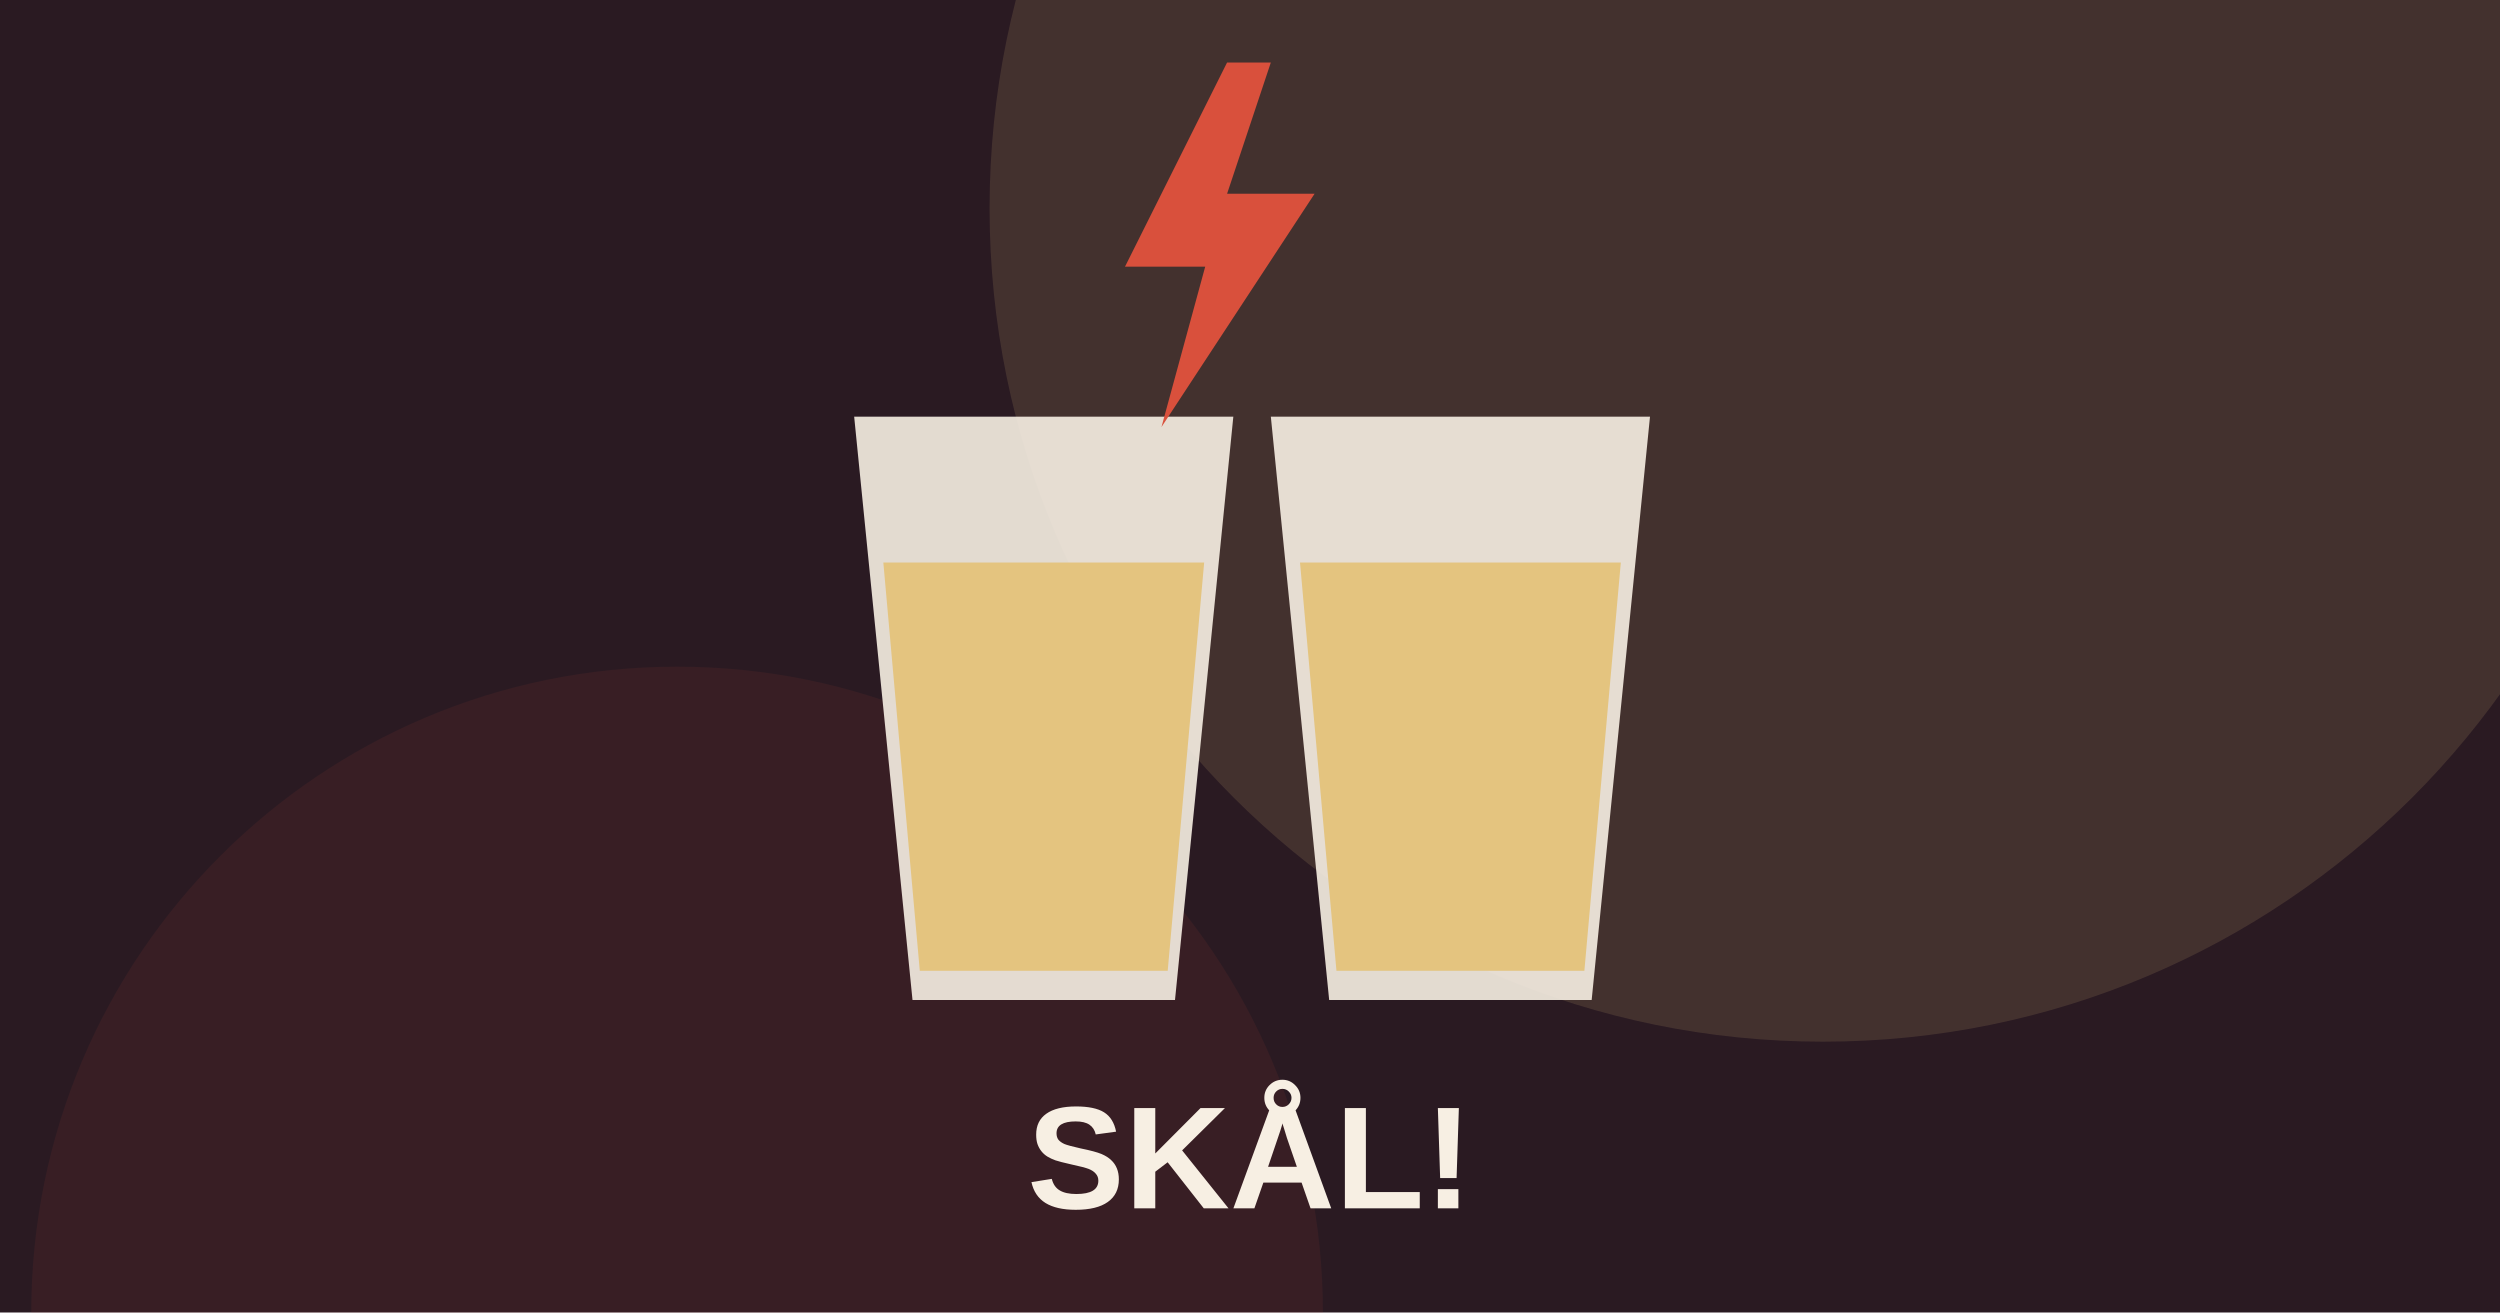
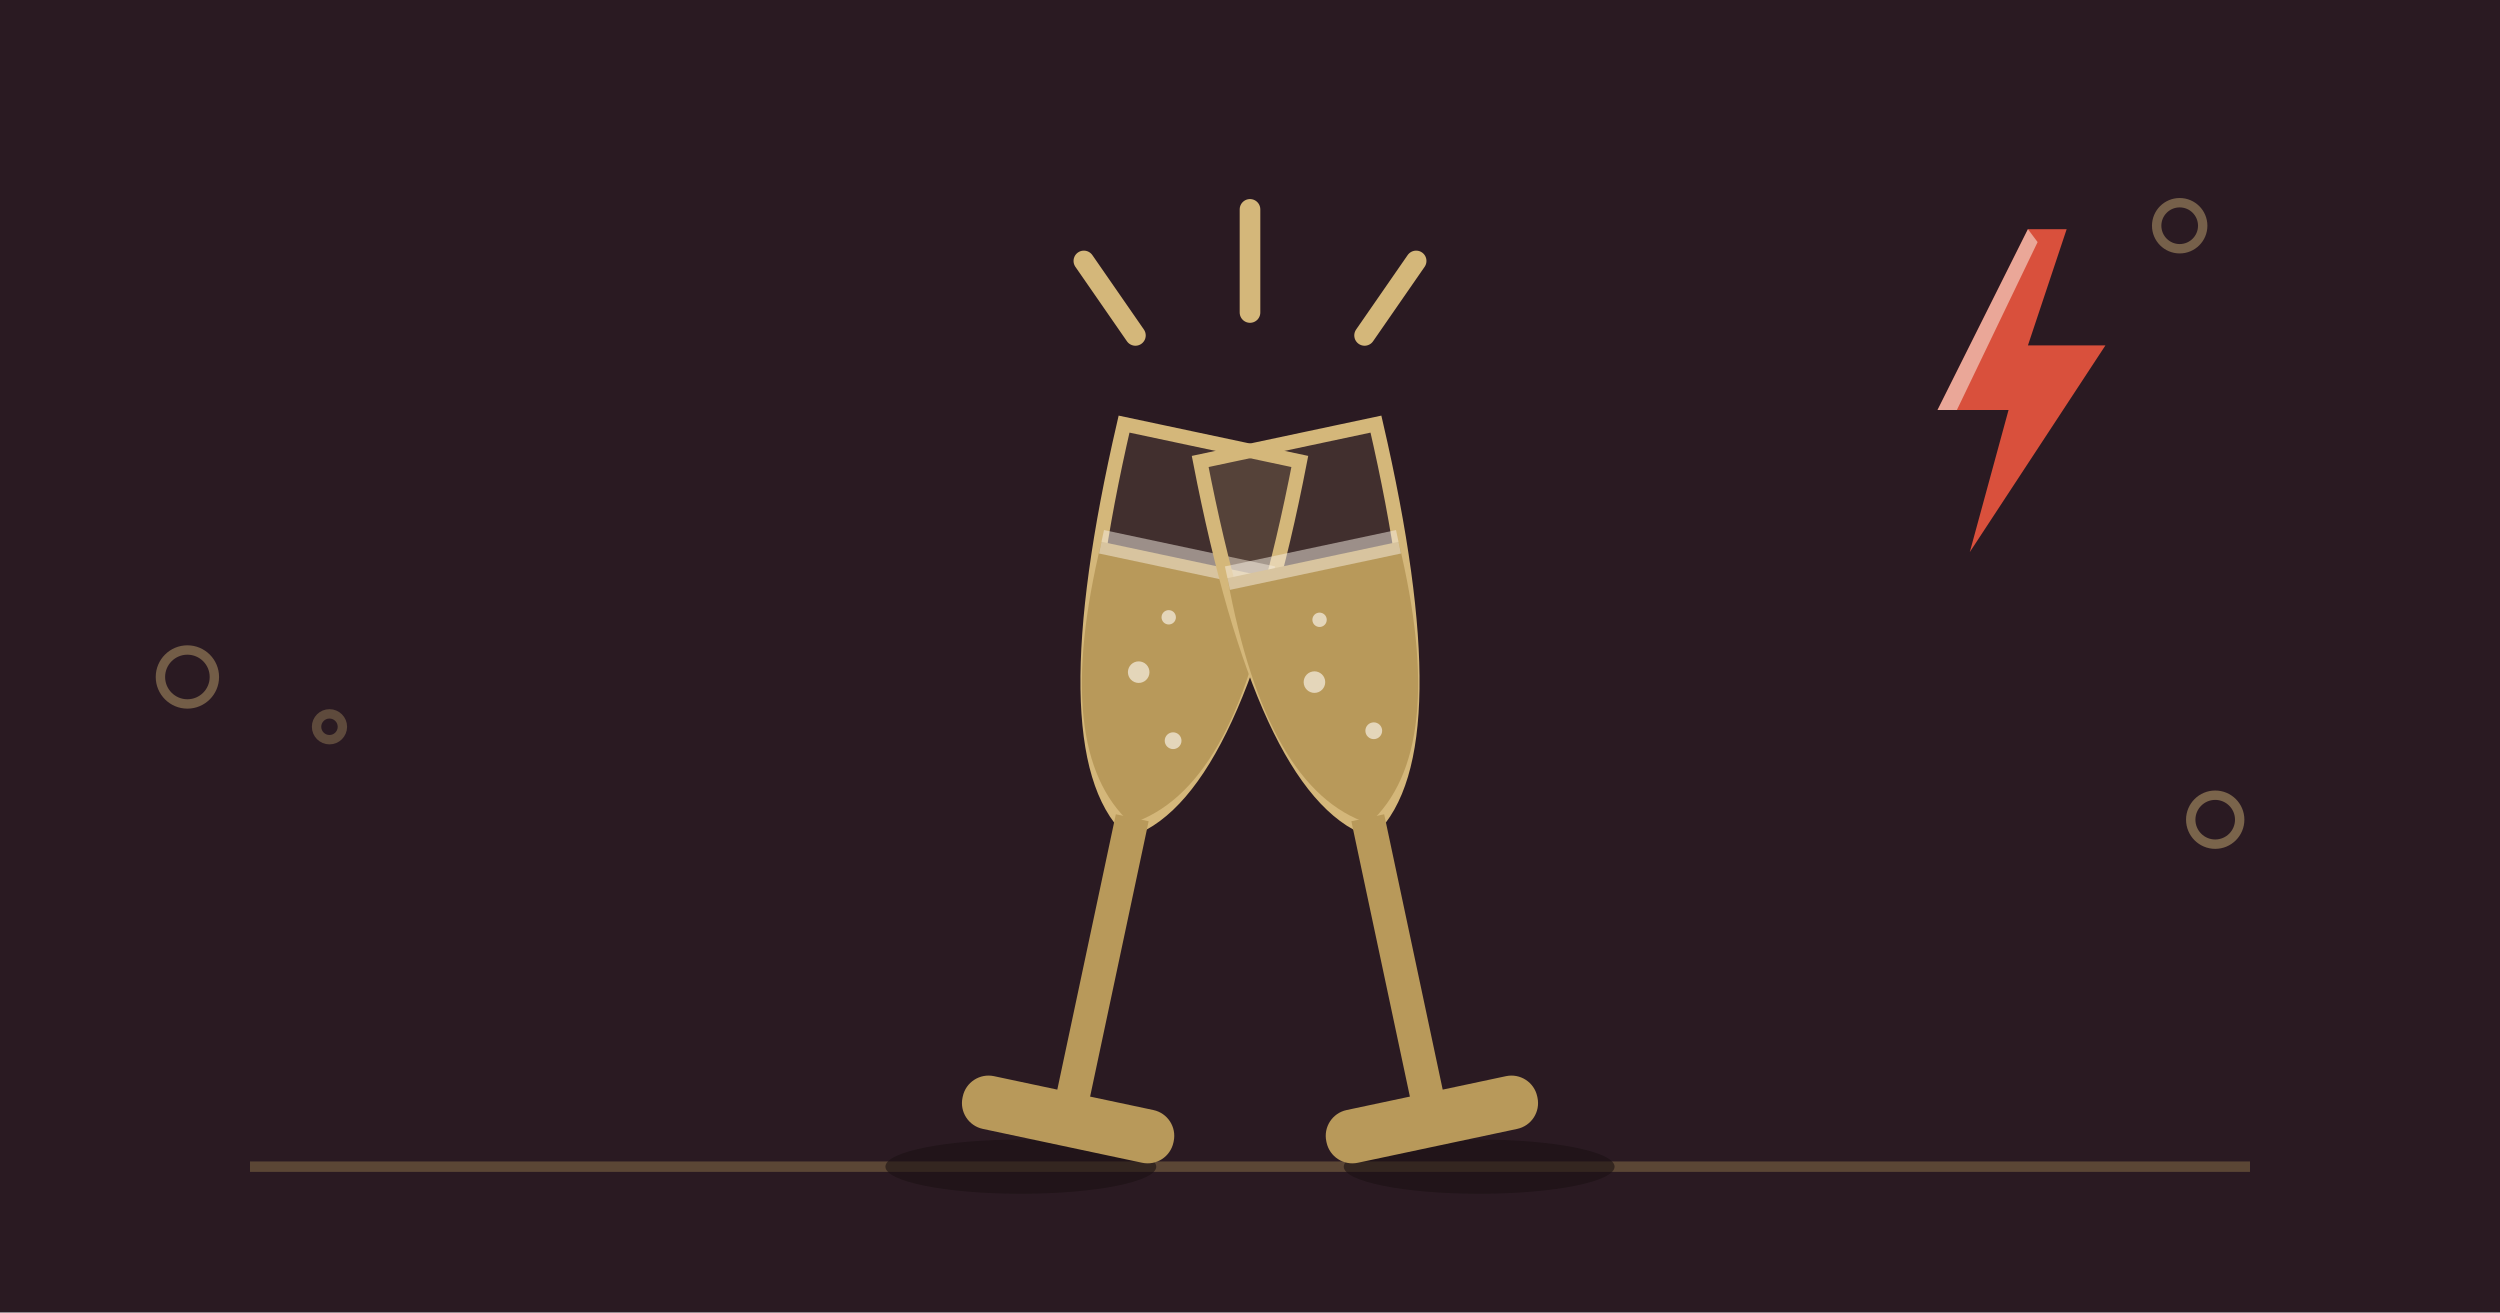
<svg xmlns="http://www.w3.org/2000/svg" viewBox="0 0 240 126" width="240" height="126">
  <rect width="240" height="126" fill="#2A1A22" />
-   <circle cx="175" cy="20" r="80" fill="#E4C47F" opacity=".14" />
-   <circle cx="65" cy="126" r="62" fill="#D9503C" opacity=".08" />
-   <path d="M82 40 L118.4 40 L112.8 96.0 L87.6 96.0 Z" fill="#F7EFE3" opacity=".9" />
-   <path d="M84.8 54.0 L115.6 54.0 L112.1 93.2 L88.3 93.2 Z" fill="#E4C47F" />
-   <path d="M122 40 L158.4 40 L152.8 96.0 L127.6 96.0 Z" fill="#F7EFE3" opacity=".9" />
-   <path d="M124.8 54.0 L155.6 54.0 L152.1 93.2 L128.3 93.2 Z" fill="#E4C47F" />
-   <path d="M117.8 6 L108 25.6 L115.7 25.6 L111.5 41.0 L126.2 18.6 L117.8 18.6 L122.0 6 Z" fill="#D9503C" />
-   <text x="120" y="116" font-size="14" fill="#F7EFE3" font-family="Arial,Helvetica,sans-serif" font-weight="700" text-anchor="middle">SKÅL!</text>
+   <circle cx="17.99" cy="64.99" r="2.59" fill="none" stroke="#D4B77A" stroke-opacity="0.43" stroke-width=".9" />
+   <circle cx="31.63" cy="69.77" r="1.24" fill="none" stroke="#D4B77A" stroke-opacity="0.31" stroke-width=".9" />
+   <circle cx="212.66" cy="78.69" r="2.35" fill="none" stroke="#D4B77A" stroke-opacity="0.47" stroke-width=".9" />
+   <circle cx="209.25" cy="21.67" r="2.21" fill="none" stroke="#D4B77A" stroke-opacity="0.45" stroke-width=".9" />
+   <line x1="24" y1="112" x2="216" y2="112" stroke="#B8995A" stroke-opacity=".35" stroke-width="1" />
+   <ellipse cx="98" cy="112" rx="13" ry="2.6" fill="#1A1012" opacity=".6" />
+   <ellipse cx="142" cy="112" rx="13" ry="2.6" fill="#1A1012" opacity=".6" />
+   <g transform="translate(102 110) rotate(12) scale(1.15)">
+     <path d="M-7.5 -60 H7.5 Q8 -32 0 -27 Q-8 -32 -7.5 -60 Z" fill="#D4B77A" fill-opacity=".14" stroke="#D4B77A" stroke-width="1.2" />
+     <path d="M-7.3 -50 H7.3 Q7.8 -32 0 -27.5 Q-7.8 -32 -7.3 -50 Z" fill="#B8995A" />
+     <rect x="-7.3" y="-51" width="14.6" height="2" fill="#F7EFE3" opacity=".5" />
+     <circle cx="-2" cy="-40" r=".9" fill="#F7EFE3" opacity=".7" />
+     <circle cx="2" cy="-35" r=".7" fill="#F7EFE3" opacity=".7" />
+     <circle cx="-.5" cy="-45" r=".6" fill="#F7EFE3" opacity=".7" />
+     <rect x="-1.4" y="-28" width="2.8" height="24" fill="#B8995A" />
+     <rect x="-9" y="-4.5" width="18" height="4.5" rx="2.2" fill="#B8995A" />
+   </g>
+   <g transform="translate(138 110) rotate(-12) scale(1.15)">
+     <path d="M-7.5 -60 H7.5 Q8 -32 0 -27 Q-8 -32 -7.5 -60 Z" fill="#D4B77A" fill-opacity=".14" stroke="#D4B77A" stroke-width="1.2" />
+     <path d="M-7.3 -50 H7.3 Q7.8 -32 0 -27.5 Q-7.8 -32 -7.3 -50 Z" fill="#B8995A" />
+     <rect x="-7.3" y="-51" width="14.6" height="2" fill="#F7EFE3" opacity=".5" />
+     <circle cx="-2" cy="-40" r=".9" fill="#F7EFE3" opacity=".7" />
+     <circle cx="2" cy="-35" r=".7" fill="#F7EFE3" opacity=".7" />
+     <circle cx="-.5" cy="-45" r=".6" fill="#F7EFE3" opacity=".7" />
+     <rect x="-1.4" y="-28" width="2.8" height="24" fill="#B8995A" />
+     <rect x="-9" y="-4.5" width="18" height="4.5" rx="2.2" fill="#B8995A" />
+   </g>
+   <g stroke="#D4B77A" stroke-width="1.98" stroke-linecap="round">
+     <line x1="120" y1="30" x2="120" y2="20.1" />
+     <line x1="109" y1="32.2" x2="104.05" y2="25.05" />
+     <line x1="131" y1="32.2" x2="135.95" y2="25.05" />
+   </g>
+   <path d="M194.68 22 L186 39.36 L192.82 39.36 L189.1 53 L202.12 33.16 L194.68 33.16 L198.4 22 Z" fill="#D9503C" />
+   <path d="M194.68 22 L186 39.36 L187.86 39.36 L195.61 23.24 Z" fill="#F7EFE3" opacity=".55" />
</svg>
